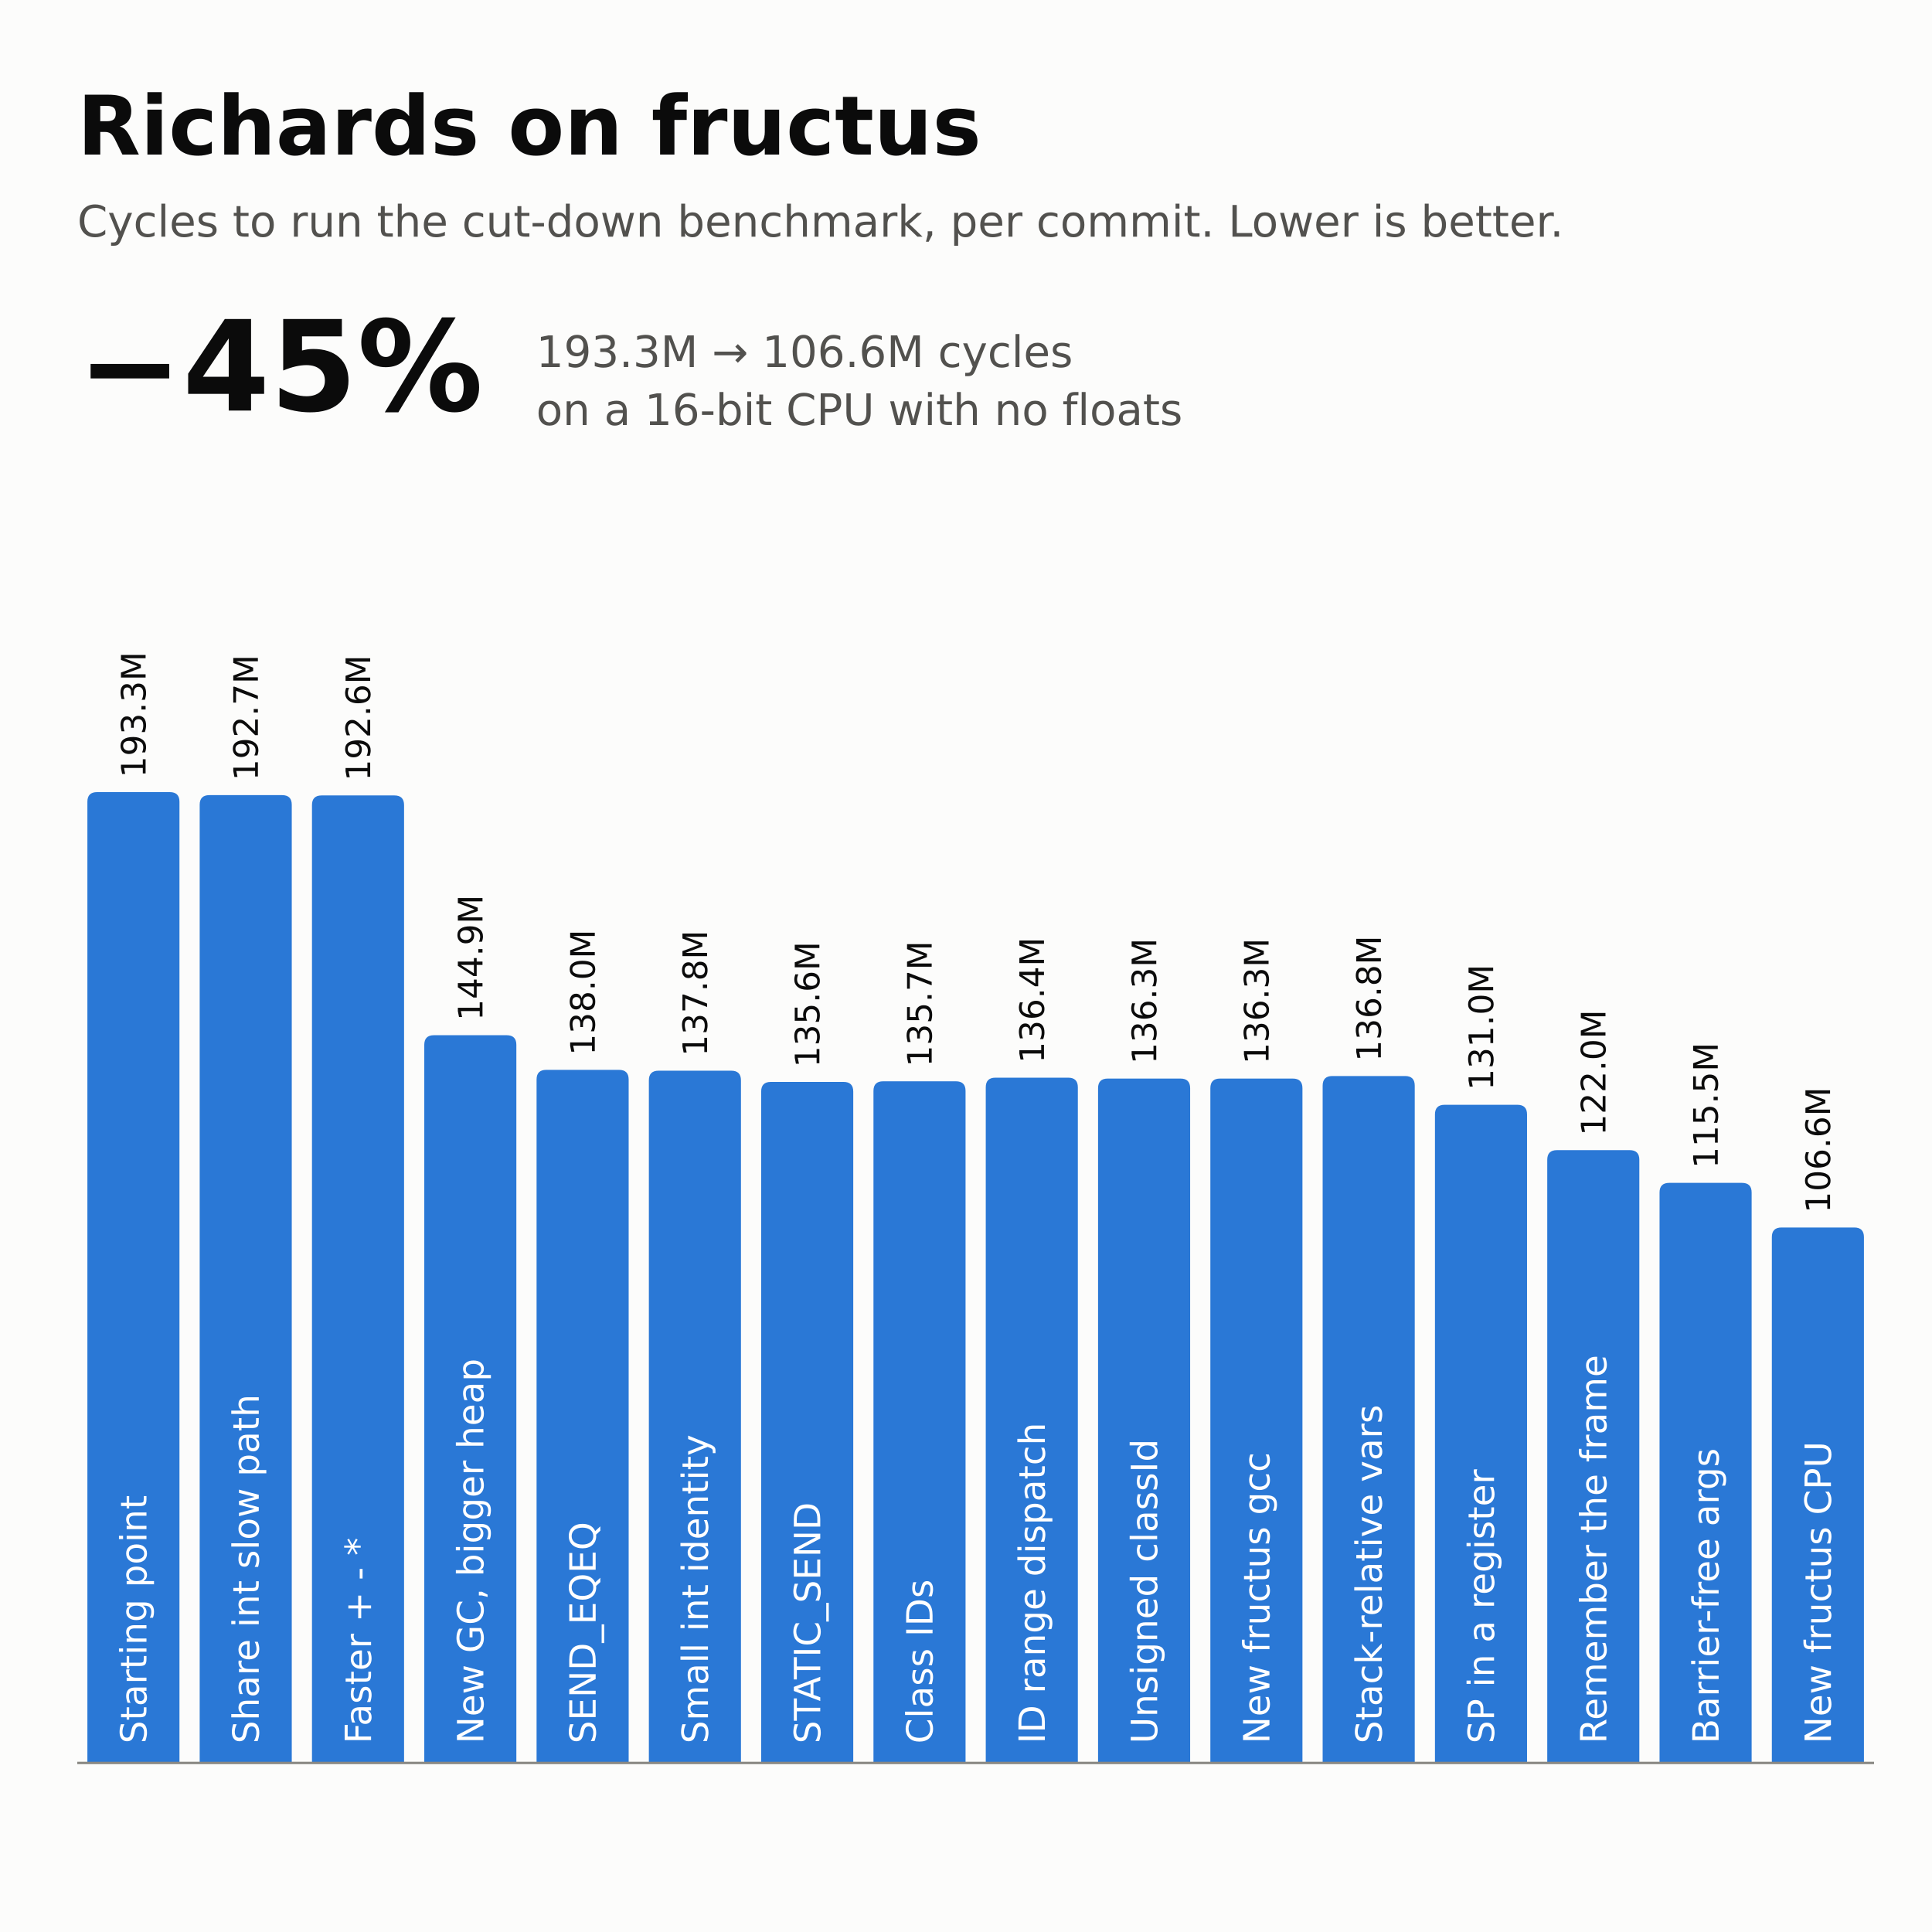
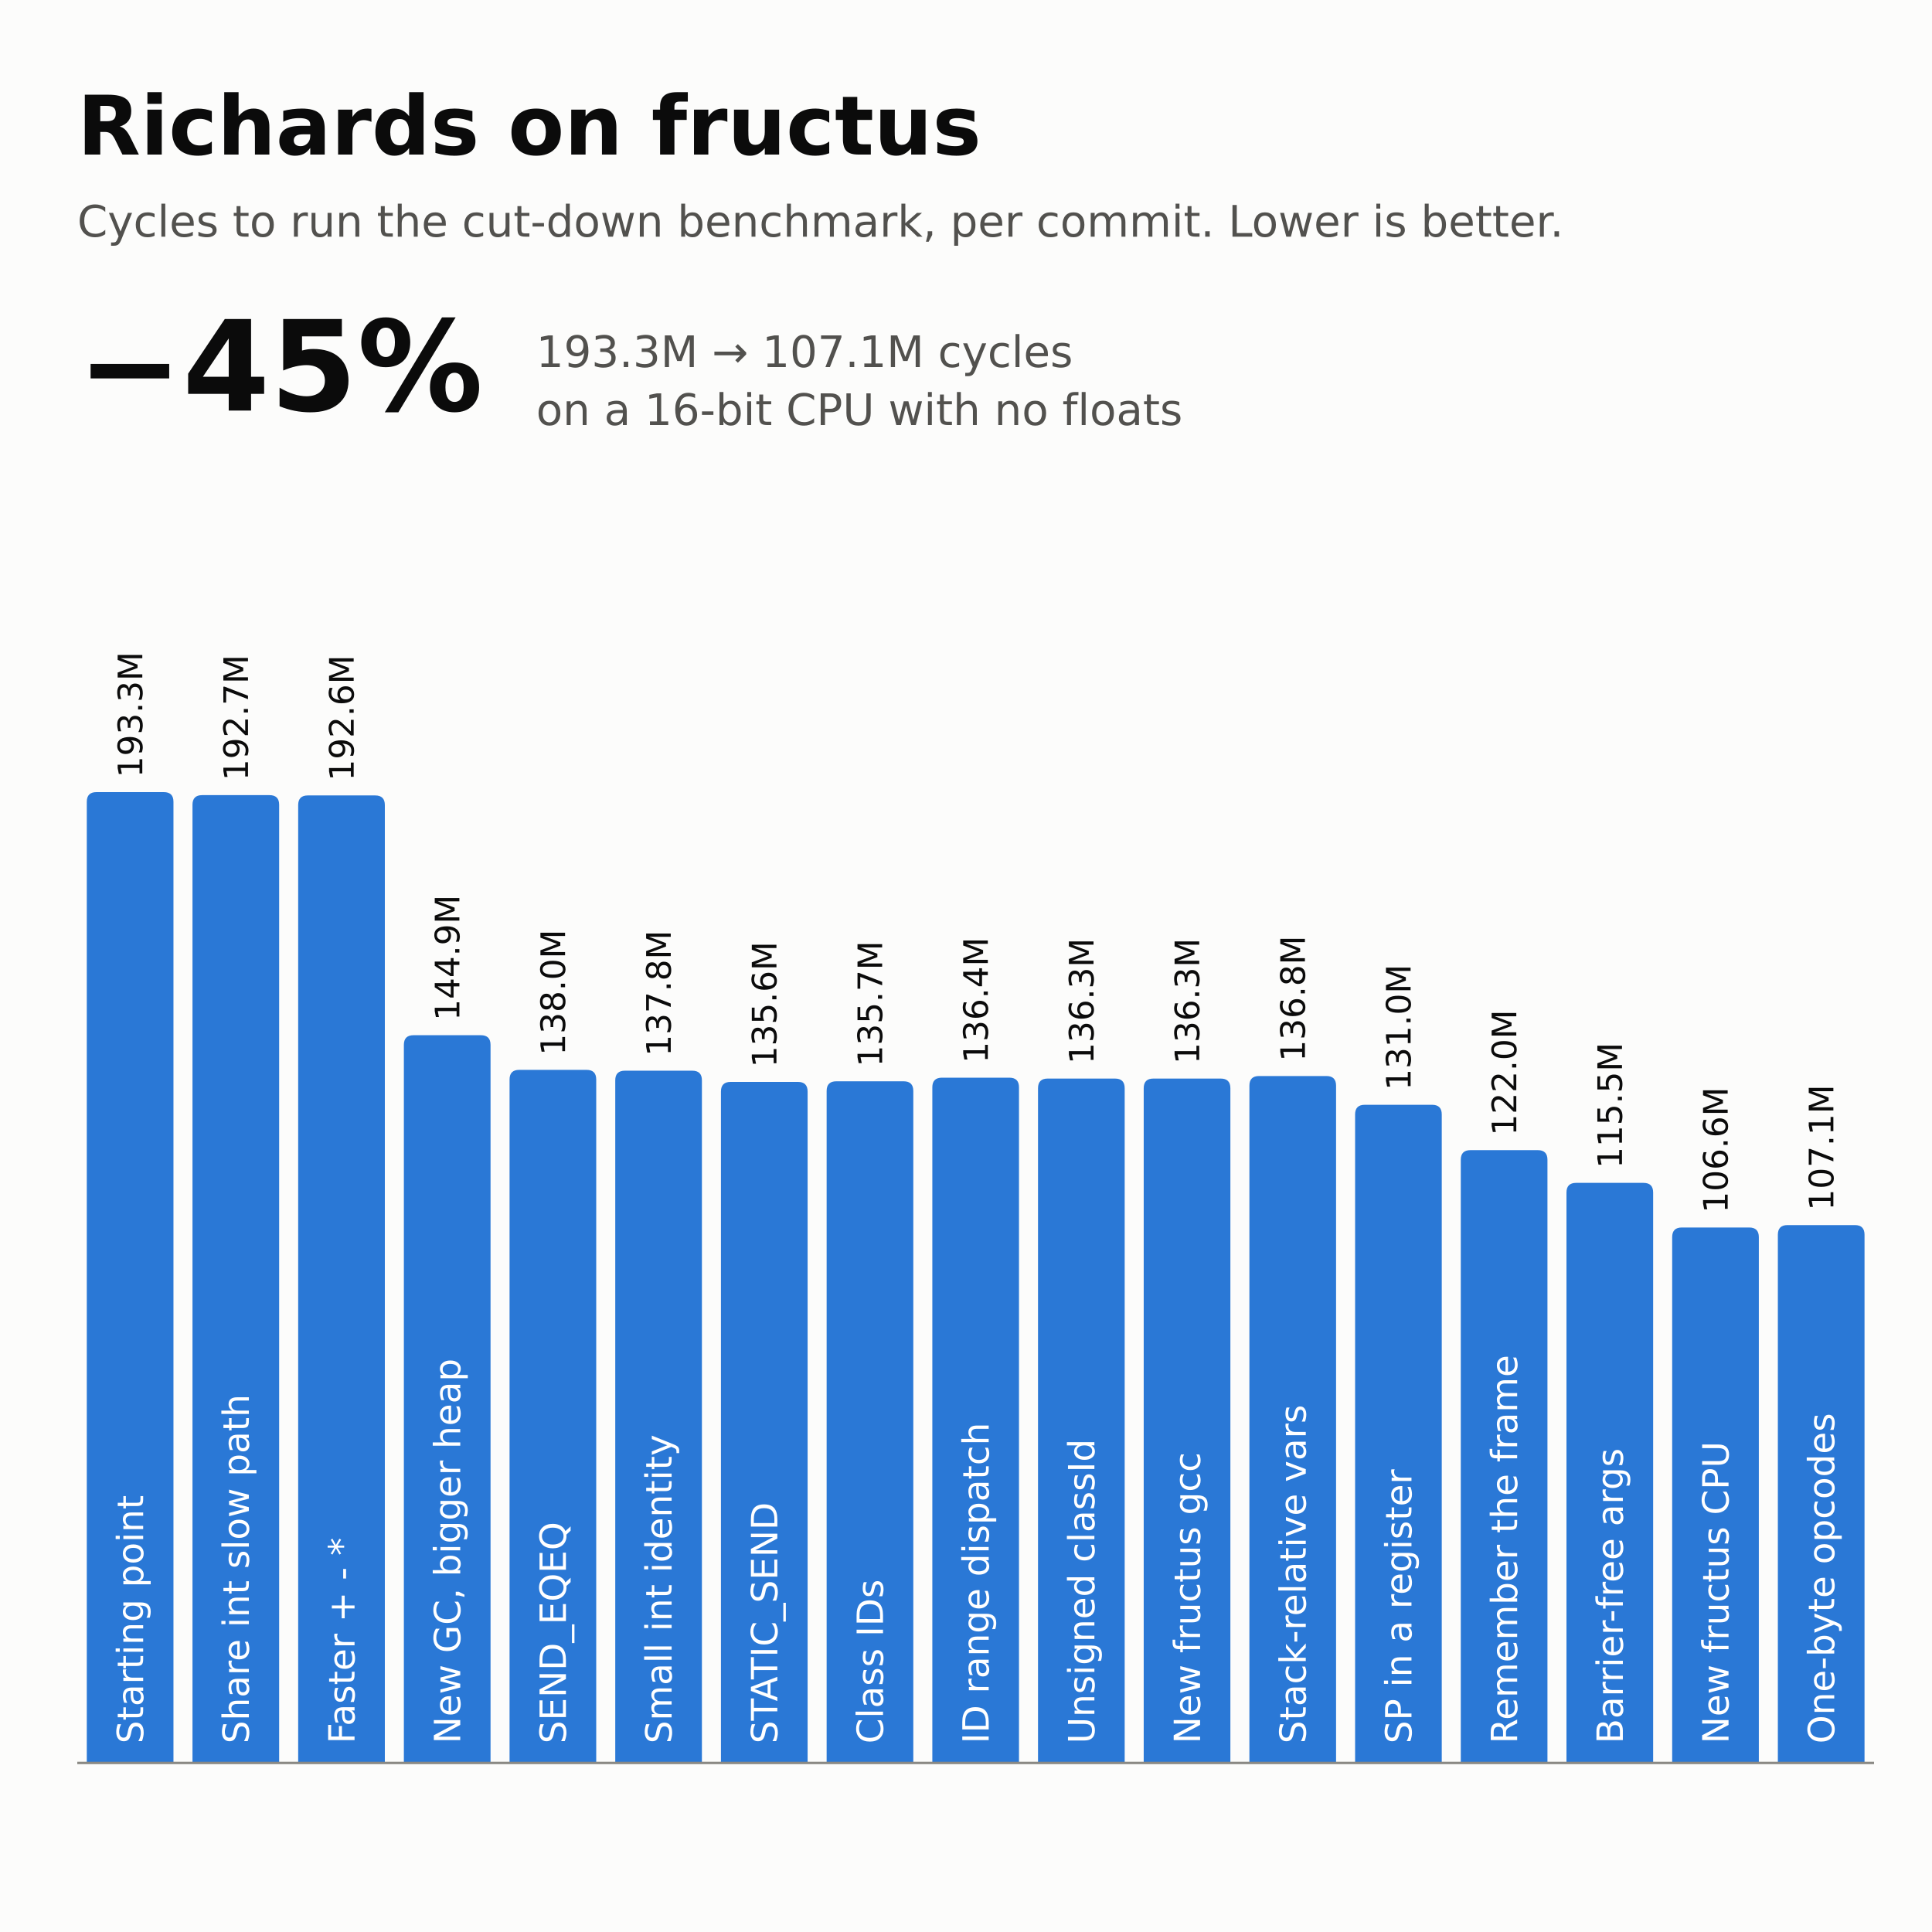
<svg xmlns="http://www.w3.org/2000/svg" width="800" height="800" viewBox="0 0 800 800" font-family="'DejaVu Sans', 'Liberation Sans', sans-serif">
  <rect width="800" height="800" fill="#fcfcfb" />
  <text x="32" y="64" font-size="34" font-weight="bold" fill="#0b0b0b">Richards on fructus</text>
  <text x="32" y="98" font-size="18" fill="#52514e">Cycles to run the cut-down benchmark, per commit. Lower is better.</text>
  <text x="32" y="170" font-size="52" font-weight="bold" fill="#0b0b0b">−45%</text>
-   <text x="222" y="152" font-size="18" fill="#52514e">193.3M → 106.6M cycles</text>
+   <text x="222" y="152" font-size="18" fill="#52514e">193.3M → 107.1M cycles</text>
  <text x="222" y="176" font-size="18" fill="#52514e">on a 16-bit CPU with no floats</text>
-   <path d="M36.185,730 V332 Q36.185,328 40.185,328 H70.315 Q74.315,328 74.315,332 V730 Z" fill="#2a78d6" />
-   <text transform="translate(60.29,322) rotate(-90)" font-size="14" fill="#0b0b0b">193.3M</text>
-   <text transform="translate(60.65,722) rotate(-90)" font-size="15.0" fill="#ffffff">Starting point</text>
-   <path d="M82.685,730 V333.248 Q82.685,329.248 86.685,329.248 H116.815 Q120.815,329.248 120.815,333.248 V730 Z" fill="#2a78d6" />
-   <text transform="translate(106.79,323.2478) rotate(-90)" font-size="14" fill="#0b0b0b">192.7M</text>
-   <text transform="translate(107.15,722) rotate(-90)" font-size="15.0" fill="#ffffff">Share int slow path</text>
-   <path d="M129.185,730 V333.373 Q129.185,329.373 133.185,329.373 H163.315 Q167.315,329.373 167.315,333.373 V730 Z" fill="#2a78d6" />
-   <text transform="translate(153.29,323.3726) rotate(-90)" font-size="14" fill="#0b0b0b">192.6M</text>
-   <text transform="translate(153.65,722) rotate(-90)" font-size="15.0" fill="#ffffff">Faster + - *</text>
-   <path d="M175.685,730 V432.656 Q175.685,428.656 179.685,428.656 H209.815 Q213.815,428.656 213.815,432.656 V730 Z" fill="#2a78d6" />
-   <text transform="translate(199.79,422.656) rotate(-90)" font-size="14" fill="#0b0b0b">144.9M</text>
-   <text transform="translate(200.15,722) rotate(-90)" font-size="15.0" fill="#ffffff">New GC, bigger heap</text>
-   <path d="M222.185,730 V447.006 Q222.185,443.006 226.185,443.006 H256.315 Q260.315,443.006 260.315,447.006 V730 Z" fill="#2a78d6" />
-   <text transform="translate(246.29,437.0057) rotate(-90)" font-size="14" fill="#0b0b0b">138.0M</text>
-   <text transform="translate(246.65,722) rotate(-90)" font-size="15.0" fill="#ffffff">SEND_EQEQ</text>
-   <path d="M268.685,730 V447.35 Q268.685,443.35 272.685,443.35 H302.815 Q306.815,443.35 306.815,447.35 V730 Z" fill="#2a78d6" />
-   <text transform="translate(292.79,437.3501) rotate(-90)" font-size="14" fill="#0b0b0b">137.8M</text>
-   <text transform="translate(293.15,722) rotate(-90)" font-size="15.0" fill="#ffffff">Small int identity</text>
-   <path d="M315.185,730 V451.997 Q315.185,447.997 319.185,447.997 H349.315 Q353.315,447.997 353.315,451.997 V730 Z" fill="#2a78d6" />
-   <text transform="translate(339.29,441.9969) rotate(-90)" font-size="14" fill="#0b0b0b">135.6M</text>
-   <text transform="translate(339.65,722) rotate(-90)" font-size="15.0" fill="#ffffff">STATIC_SEND</text>
-   <path d="M361.685,730 V451.743 Q361.685,447.743 365.685,447.743 H395.815 Q399.815,447.743 399.815,451.743 V730 Z" fill="#2a78d6" />
-   <text transform="translate(385.79,441.7431) rotate(-90)" font-size="14" fill="#0b0b0b">135.7M</text>
-   <text transform="translate(386.15,722) rotate(-90)" font-size="15.0" fill="#ffffff">Class IDs</text>
-   <path d="M408.185,730 V450.243 Q408.185,446.243 412.185,446.243 H442.315 Q446.315,446.243 446.315,450.243 V730 Z" fill="#2a78d6" />
-   <text transform="translate(432.29,440.2428) rotate(-90)" font-size="14" fill="#0b0b0b">136.4M</text>
-   <text transform="translate(432.65,722) rotate(-90)" font-size="15.0" fill="#ffffff">ID range dispatch</text>
-   <path d="M454.685,730 V450.612 Q454.685,446.612 458.685,446.612 H488.815 Q492.815,446.612 492.815,450.612 V730 Z" fill="#2a78d6" />
-   <text transform="translate(478.79,440.6117) rotate(-90)" font-size="14" fill="#0b0b0b">136.3M</text>
-   <text transform="translate(479.15,722) rotate(-90)" font-size="15.0" fill="#ffffff">Unsigned classId</text>
-   <path d="M501.185,730 V450.612 Q501.185,446.612 505.185,446.612 H535.315 Q539.315,446.612 539.315,450.612 V730 Z" fill="#2a78d6" />
-   <text transform="translate(525.29,440.6117) rotate(-90)" font-size="14" fill="#0b0b0b">136.3M</text>
-   <text transform="translate(525.65,722) rotate(-90)" font-size="15.0" fill="#ffffff">New fructus gcc</text>
-   <path d="M547.685,730 V449.558 Q547.685,445.558 551.685,445.558 H581.815 Q585.815,445.558 585.815,449.558 V730 Z" fill="#2a78d6" />
-   <text transform="translate(571.79,439.5579) rotate(-90)" font-size="14" fill="#0b0b0b">136.8M</text>
-   <text transform="translate(572.15,722) rotate(-90)" font-size="15.0" fill="#ffffff">Stack-relative vars</text>
-   <path d="M594.185,730 V461.47 Q594.185,457.47 598.185,457.47 H628.315 Q632.315,457.47 632.315,461.47 V730 Z" fill="#2a78d6" />
-   <text transform="translate(618.29,451.4696) rotate(-90)" font-size="14" fill="#0b0b0b">131.0M</text>
-   <text transform="translate(618.65,722) rotate(-90)" font-size="15.0" fill="#ffffff">SP in a register</text>
-   <path d="M640.685,730 V480.248 Q640.685,476.248 644.685,476.248 H674.815 Q678.815,476.248 678.815,480.248 V730 Z" fill="#2a78d6" />
-   <text transform="translate(664.79,470.2482) rotate(-90)" font-size="14" fill="#0b0b0b">122.0M</text>
-   <text transform="translate(665.15,722) rotate(-90)" font-size="15.0" fill="#ffffff">Remember the frame</text>
-   <path d="M687.185,730 V493.8 Q687.185,489.8 691.185,489.8 H721.315 Q725.315,489.8 725.315,493.8 V730 Z" fill="#2a78d6" />
-   <text transform="translate(711.29,483.7996) rotate(-90)" font-size="14" fill="#0b0b0b">115.5M</text>
-   <text transform="translate(711.65,722) rotate(-90)" font-size="15.0" fill="#ffffff">Barrier-free args</text>
-   <path d="M733.685,730 V512.277 Q733.685,508.277 737.685,508.277 H767.815 Q771.815,508.277 771.815,512.277 V730 Z" fill="#2a78d6" />
-   <text transform="translate(757.79,502.2767) rotate(-90)" font-size="14" fill="#0b0b0b">106.6M</text>
-   <text transform="translate(758.15,722) rotate(-90)" font-size="15.0" fill="#ffffff">New fructus CPU</text>
+   <path d="M35.939,730 V332 Q35.939,328 39.939,328 H67.826 Q71.826,328 71.826,332 V730 Z" fill="#2a78d6" />
+   <text transform="translate(58.92235,322) rotate(-90)" font-size="14" fill="#0b0b0b">193.3M</text>
+   <text transform="translate(59.28235,722) rotate(-90)" font-size="15.0" fill="#ffffff">Starting point</text>
+   <path d="M79.704,730 V333.248 Q79.704,329.248 83.704,329.248 H111.591 Q115.591,329.248 115.591,333.248 V730 Z" fill="#2a78d6" />
+   <text transform="translate(102.6871,323.2478) rotate(-90)" font-size="14" fill="#0b0b0b">192.7M</text>
+   <text transform="translate(103.0471,722) rotate(-90)" font-size="15.0" fill="#ffffff">Share int slow path</text>
+   <path d="M123.468,730 V333.373 Q123.468,329.373 127.468,329.373 H155.355 Q159.355,329.373 159.355,333.373 V730 Z" fill="#2a78d6" />
+   <text transform="translate(146.4518,323.3726) rotate(-90)" font-size="14" fill="#0b0b0b">192.6M</text>
+   <text transform="translate(146.8118,722) rotate(-90)" font-size="15.0" fill="#ffffff">Faster + - *</text>
+   <path d="M167.233,730 V432.656 Q167.233,428.656 171.233,428.656 H199.12 Q203.12,428.656 203.12,432.656 V730 Z" fill="#2a78d6" />
+   <text transform="translate(190.2165,422.656) rotate(-90)" font-size="14" fill="#0b0b0b">144.9M</text>
+   <text transform="translate(190.5765,722) rotate(-90)" font-size="15.0" fill="#ffffff">New GC, bigger heap</text>
+   <path d="M210.998,730 V447.006 Q210.998,443.006 214.998,443.006 H242.885 Q246.885,443.006 246.885,447.006 V730 Z" fill="#2a78d6" />
+   <text transform="translate(233.9812,437.0057) rotate(-90)" font-size="14" fill="#0b0b0b">138.0M</text>
+   <text transform="translate(234.3412,722) rotate(-90)" font-size="15.0" fill="#ffffff">SEND_EQEQ</text>
+   <path d="M254.762,730 V447.35 Q254.762,443.35 258.762,443.35 H286.649 Q290.649,443.35 290.649,447.35 V730 Z" fill="#2a78d6" />
+   <text transform="translate(277.7459,437.3501) rotate(-90)" font-size="14" fill="#0b0b0b">137.8M</text>
+   <text transform="translate(278.1059,722) rotate(-90)" font-size="15.0" fill="#ffffff">Small int identity</text>
+   <path d="M298.527,730 V451.997 Q298.527,447.997 302.527,447.997 H330.414 Q334.414,447.997 334.414,451.997 V730 Z" fill="#2a78d6" />
+   <text transform="translate(321.5106,441.9969) rotate(-90)" font-size="14" fill="#0b0b0b">135.6M</text>
+   <text transform="translate(321.8706,722) rotate(-90)" font-size="15.0" fill="#ffffff">STATIC_SEND</text>
+   <path d="M342.292,730 V451.743 Q342.292,447.743 346.292,447.743 H374.179 Q378.179,447.743 378.179,451.743 V730 Z" fill="#2a78d6" />
+   <text transform="translate(365.2753,441.7431) rotate(-90)" font-size="14" fill="#0b0b0b">135.7M</text>
+   <text transform="translate(365.6353,722) rotate(-90)" font-size="15.0" fill="#ffffff">Class IDs</text>
+   <path d="M386.056,730 V450.243 Q386.056,446.243 390.056,446.243 H417.944 Q421.944,446.243 421.944,450.243 V730 Z" fill="#2a78d6" />
+   <text transform="translate(409.04,440.2428) rotate(-90)" font-size="14" fill="#0b0b0b">136.4M</text>
+   <text transform="translate(409.4,722) rotate(-90)" font-size="15.0" fill="#ffffff">ID range dispatch</text>
+   <path d="M429.821,730 V450.612 Q429.821,446.612 433.821,446.612 H461.708 Q465.708,446.612 465.708,450.612 V730 Z" fill="#2a78d6" />
+   <text transform="translate(452.8047,440.6117) rotate(-90)" font-size="14" fill="#0b0b0b">136.3M</text>
+   <text transform="translate(453.1647,722) rotate(-90)" font-size="15.0" fill="#ffffff">Unsigned classId</text>
+   <path d="M473.586,730 V450.612 Q473.586,446.612 477.586,446.612 H505.473 Q509.473,446.612 509.473,450.612 V730 Z" fill="#2a78d6" />
+   <text transform="translate(496.5694,440.6117) rotate(-90)" font-size="14" fill="#0b0b0b">136.3M</text>
+   <text transform="translate(496.9294,722) rotate(-90)" font-size="15.0" fill="#ffffff">New fructus gcc</text>
+   <path d="M517.351,730 V449.558 Q517.351,445.558 521.351,445.558 H549.238 Q553.238,445.558 553.238,449.558 V730 Z" fill="#2a78d6" />
+   <text transform="translate(540.3341,439.5579) rotate(-90)" font-size="14" fill="#0b0b0b">136.8M</text>
+   <text transform="translate(540.6941,722) rotate(-90)" font-size="15.0" fill="#ffffff">Stack-relative vars</text>
+   <path d="M561.115,730 V461.47 Q561.115,457.47 565.115,457.47 H593.002 Q597.002,457.47 597.002,461.47 V730 Z" fill="#2a78d6" />
+   <text transform="translate(584.0988,451.4696) rotate(-90)" font-size="14" fill="#0b0b0b">131.0M</text>
+   <text transform="translate(584.4588,722) rotate(-90)" font-size="15.0" fill="#ffffff">SP in a register</text>
+   <path d="M604.88,730 V480.248 Q604.88,476.248 608.88,476.248 H636.767 Q640.767,476.248 640.767,480.248 V730 Z" fill="#2a78d6" />
+   <text transform="translate(627.8635,470.2482) rotate(-90)" font-size="14" fill="#0b0b0b">122.0M</text>
+   <text transform="translate(628.2235,722) rotate(-90)" font-size="15.0" fill="#ffffff">Remember the frame</text>
+   <path d="M648.645,730 V493.8 Q648.645,489.8 652.645,489.8 H680.532 Q684.532,489.8 684.532,493.8 V730 Z" fill="#2a78d6" />
+   <text transform="translate(671.6282,483.7996) rotate(-90)" font-size="14" fill="#0b0b0b">115.5M</text>
+   <text transform="translate(671.9882,722) rotate(-90)" font-size="15.0" fill="#ffffff">Barrier-free args</text>
+   <path d="M692.409,730 V512.277 Q692.409,508.277 696.409,508.277 H724.296 Q728.296,508.277 728.296,512.277 V730 Z" fill="#2a78d6" />
+   <text transform="translate(715.3929,502.2767) rotate(-90)" font-size="14" fill="#0b0b0b">106.6M</text>
+   <text transform="translate(715.7529,722) rotate(-90)" font-size="15.0" fill="#ffffff">New fructus CPU</text>
+   <path d="M736.174,730 V511.278 Q736.174,507.278 740.174,507.278 H768.061 Q772.061,507.278 772.061,511.278 V730 Z" fill="#2a78d6" />
+   <text transform="translate(759.1576,501.2782) rotate(-90)" font-size="14" fill="#0b0b0b">107.1M</text>
+   <text transform="translate(759.5176,722) rotate(-90)" font-size="15.0" fill="#ffffff">One-byte opcodes</text>
  <line x1="32" x2="776" y1="730" y2="730" stroke="#8a8984" stroke-width="1" />
</svg>
